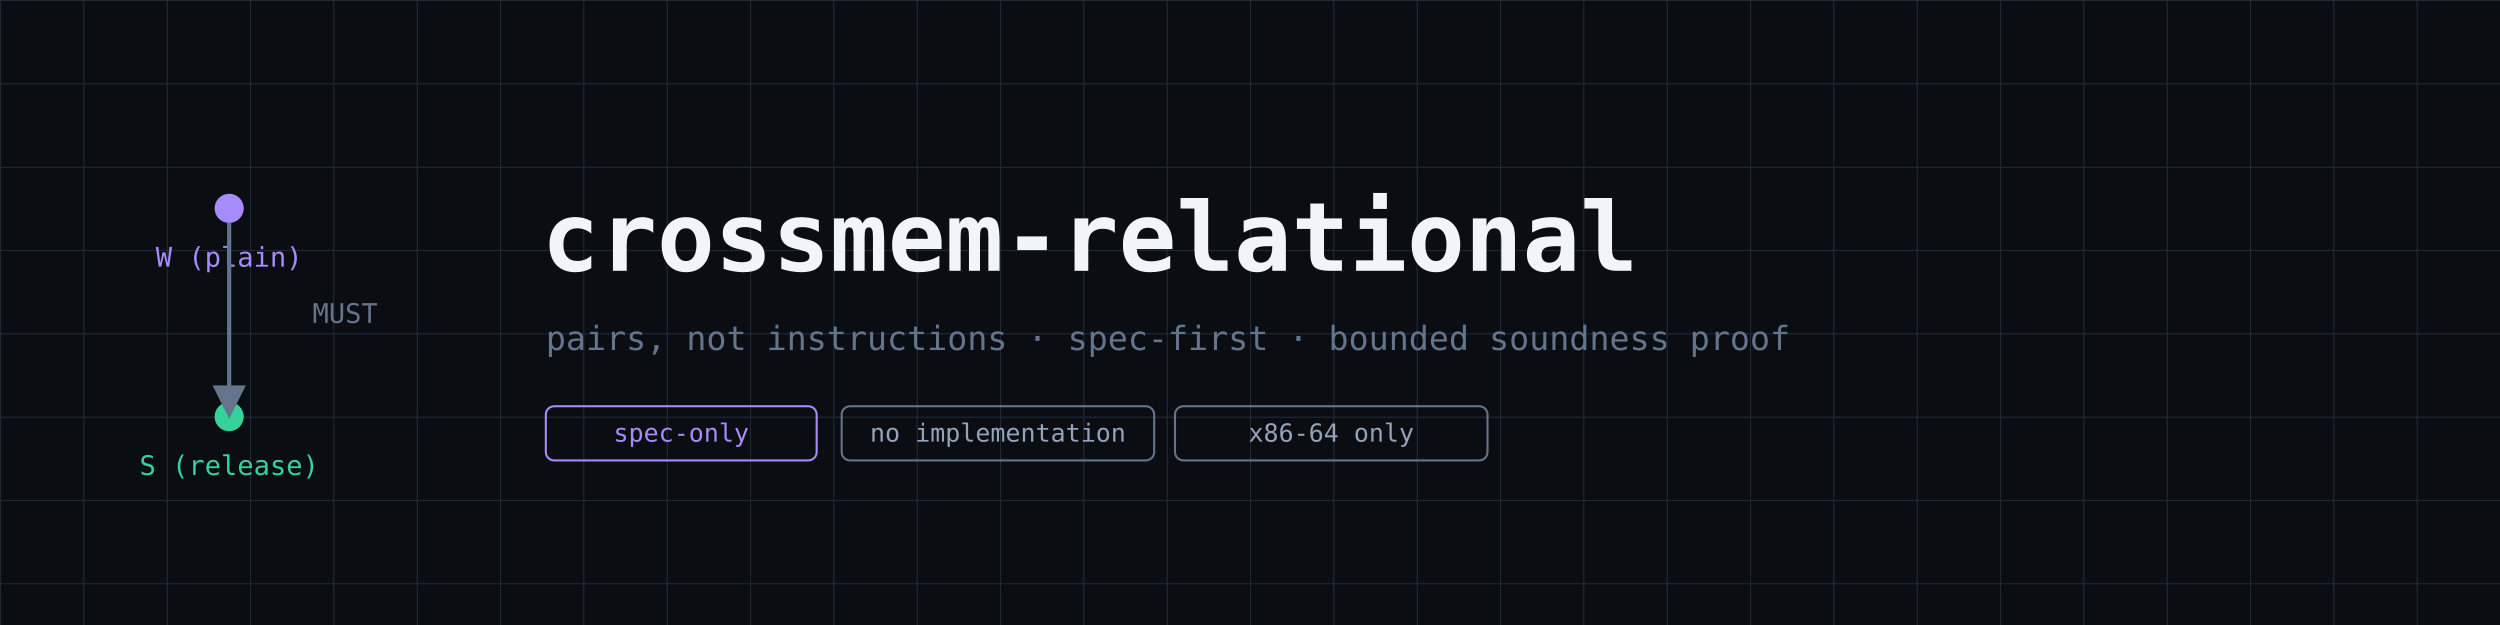
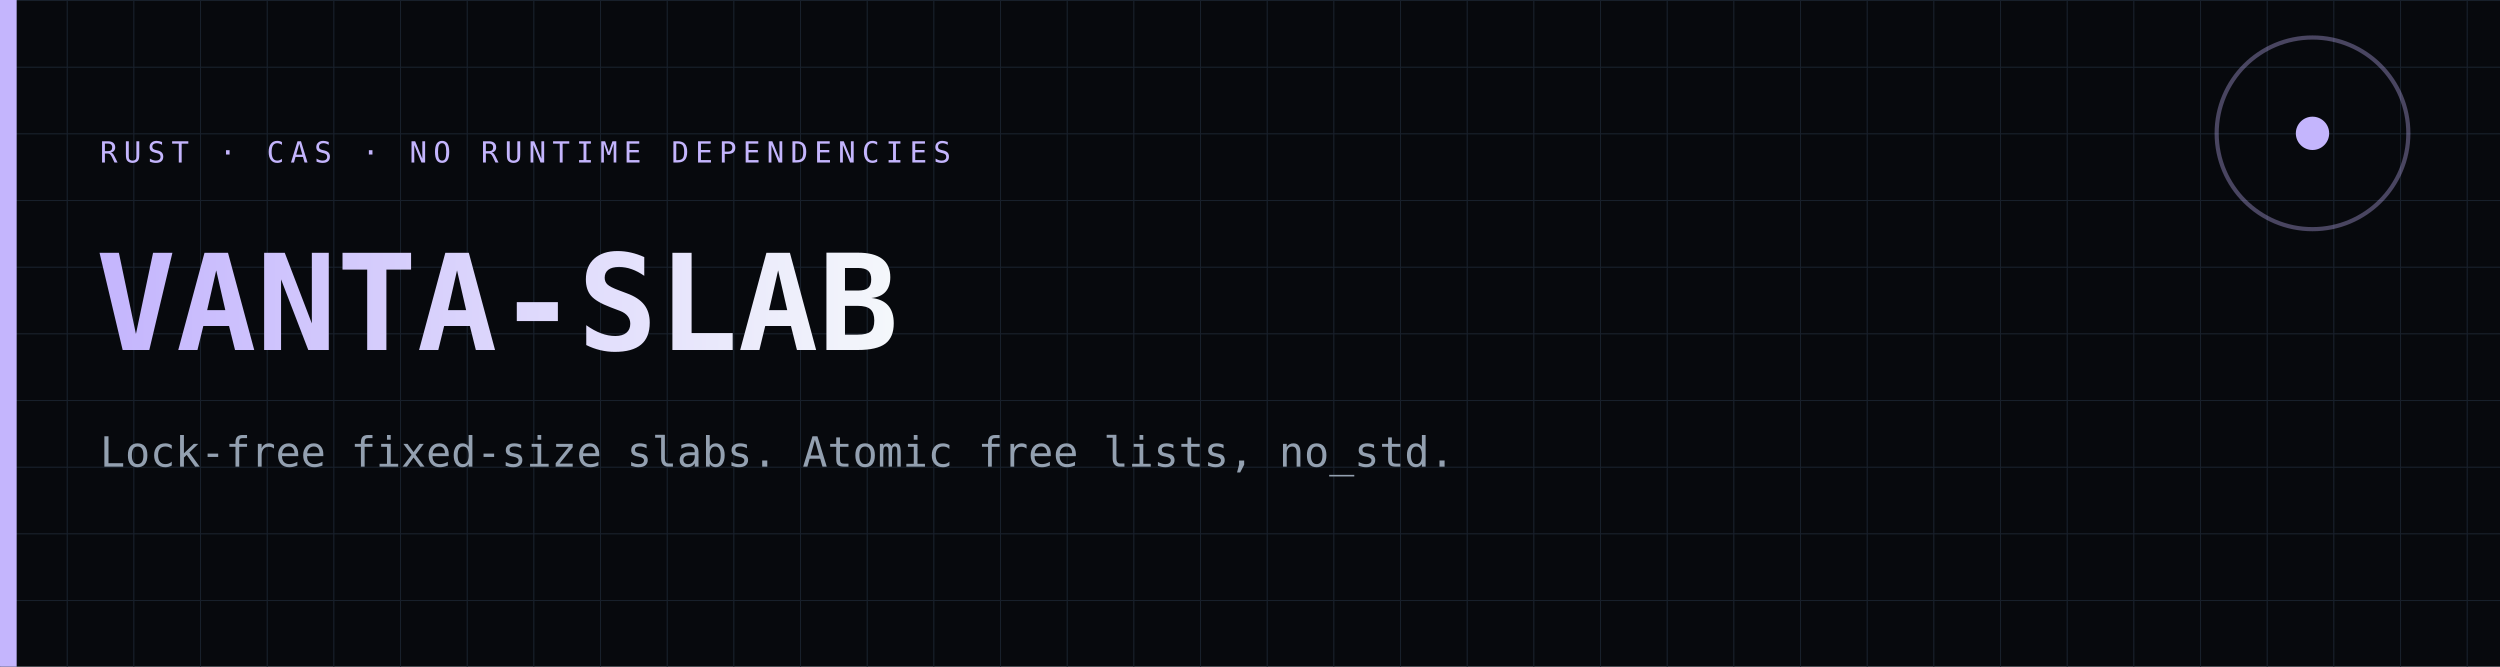
- <svg xmlns="http://www.w3.org/2000/svg" width="1200" height="300" viewBox="0 0 1200 300" role="img">
+ <svg xmlns="http://www.w3.org/2000/svg" width="1200" height="320" viewBox="0 0 1200 320" role="img" aria-label="VANTA-SLAB">
  <defs>
-     <pattern id="grid" width="40" height="40" patternUnits="userSpaceOnUse">
-       <path d="M40 0H0V40" fill="none" stroke="#1f2937" stroke-width="1" />
+     <pattern id="grid" width="32" height="32" patternUnits="userSpaceOnUse">
+       <path d="M32 0H0V32" fill="none" stroke="#18202b" stroke-width="1" />
    </pattern>
+     <linearGradient id="title" x1="0" y1="0" x2="1" y2="0">
+       <stop offset="0" stop-color="#c4b5fd" />
+       <stop offset="1" stop-color="#f4f7fb" />
+     </linearGradient>
  </defs>
-   <rect width="1200" height="300" fill="#0a0e12" />
-   <rect width="1200" height="300" fill="url(#grid)" />
-   <g font-family="monospace" font-size="13">
-     <circle cx="110" cy="100" r="7" fill="#a78bfa" />
-     <text x="110" y="128" text-anchor="middle" fill="#a78bfa">W (plain)</text>
-     <circle cx="110" cy="200" r="7" fill="#34d399" />
-     <text x="110" y="228" text-anchor="middle" fill="#34d399">S (release)</text>
-     <line x1="110" y1="107" x2="110" y2="193" stroke="#64748b" stroke-width="2" marker-end="url(#arrow)" />
-     <text x="150" y="155" fill="#64748b">MUST</text>
-     <defs>
-       <marker id="arrow" markerWidth="8" markerHeight="8" refX="4" refY="4" orient="auto">
-         <path d="M0,0 L8,4 L0,8 z" fill="#64748b" />
-       </marker>
-     </defs>
-   </g>
-   <text x="260" y="130" fill="#f1f5f9" font-family="monospace" font-size="46" font-weight="700">crossmem-relational</text>
-   <text x="262" y="168" fill="#64748b" font-family="monospace" font-size="16">pairs, not instructions · spec-first · bounded soundness proof</text>
-   <rect x="262" y="195" width="130" height="26" rx="4" fill="none" stroke="#a78bfa" />
-   <text x="327" y="212" text-anchor="middle" fill="#a78bfa" font-family="monospace" font-size="12">spec-only</text>
-   <rect x="404" y="195" width="150" height="26" rx="4" fill="none" stroke="#64748b" />
-   <text x="479" y="212" text-anchor="middle" fill="#94a3b8" font-family="monospace" font-size="12">no implementation</text>
-   <rect x="564" y="195" width="150" height="26" rx="4" fill="none" stroke="#64748b" />
-   <text x="639" y="212" text-anchor="middle" fill="#94a3b8" font-family="monospace" font-size="12">x86-64 only</text>
+   <rect width="1200" height="320" fill="#07090d" />
+   <rect width="1200" height="320" fill="url(#grid)" />
+   <rect width="8" height="320" fill="#c4b5fd" />
+   <circle cx="1110" cy="64" r="46" fill="none" stroke="#c4b5fd" stroke-opacity="0.35" stroke-width="2" />
+   <circle cx="1110" cy="64" r="8" fill="#c4b5fd" />
+   <text x="48" y="78" fill="#c4b5fd" font-family="ui-monospace,SFMono-Regular,Menlo,Consolas,monospace" font-size="14" letter-spacing="3">RUST  ·  CAS  ·  NO RUNTIME DEPENDENCIES</text>
+   <text x="46" y="168" fill="url(#title)" font-family="ui-monospace,SFMono-Regular,Menlo,Consolas,monospace" font-size="64" font-weight="700">VANTA-SLAB</text>
+   <text x="48" y="224" fill="#93a0b0" font-family="ui-monospace,SFMono-Regular,Menlo,Consolas,monospace" font-size="20">Lock-free fixed-size slabs. Atomic free lists, no_std.</text>
</svg>
